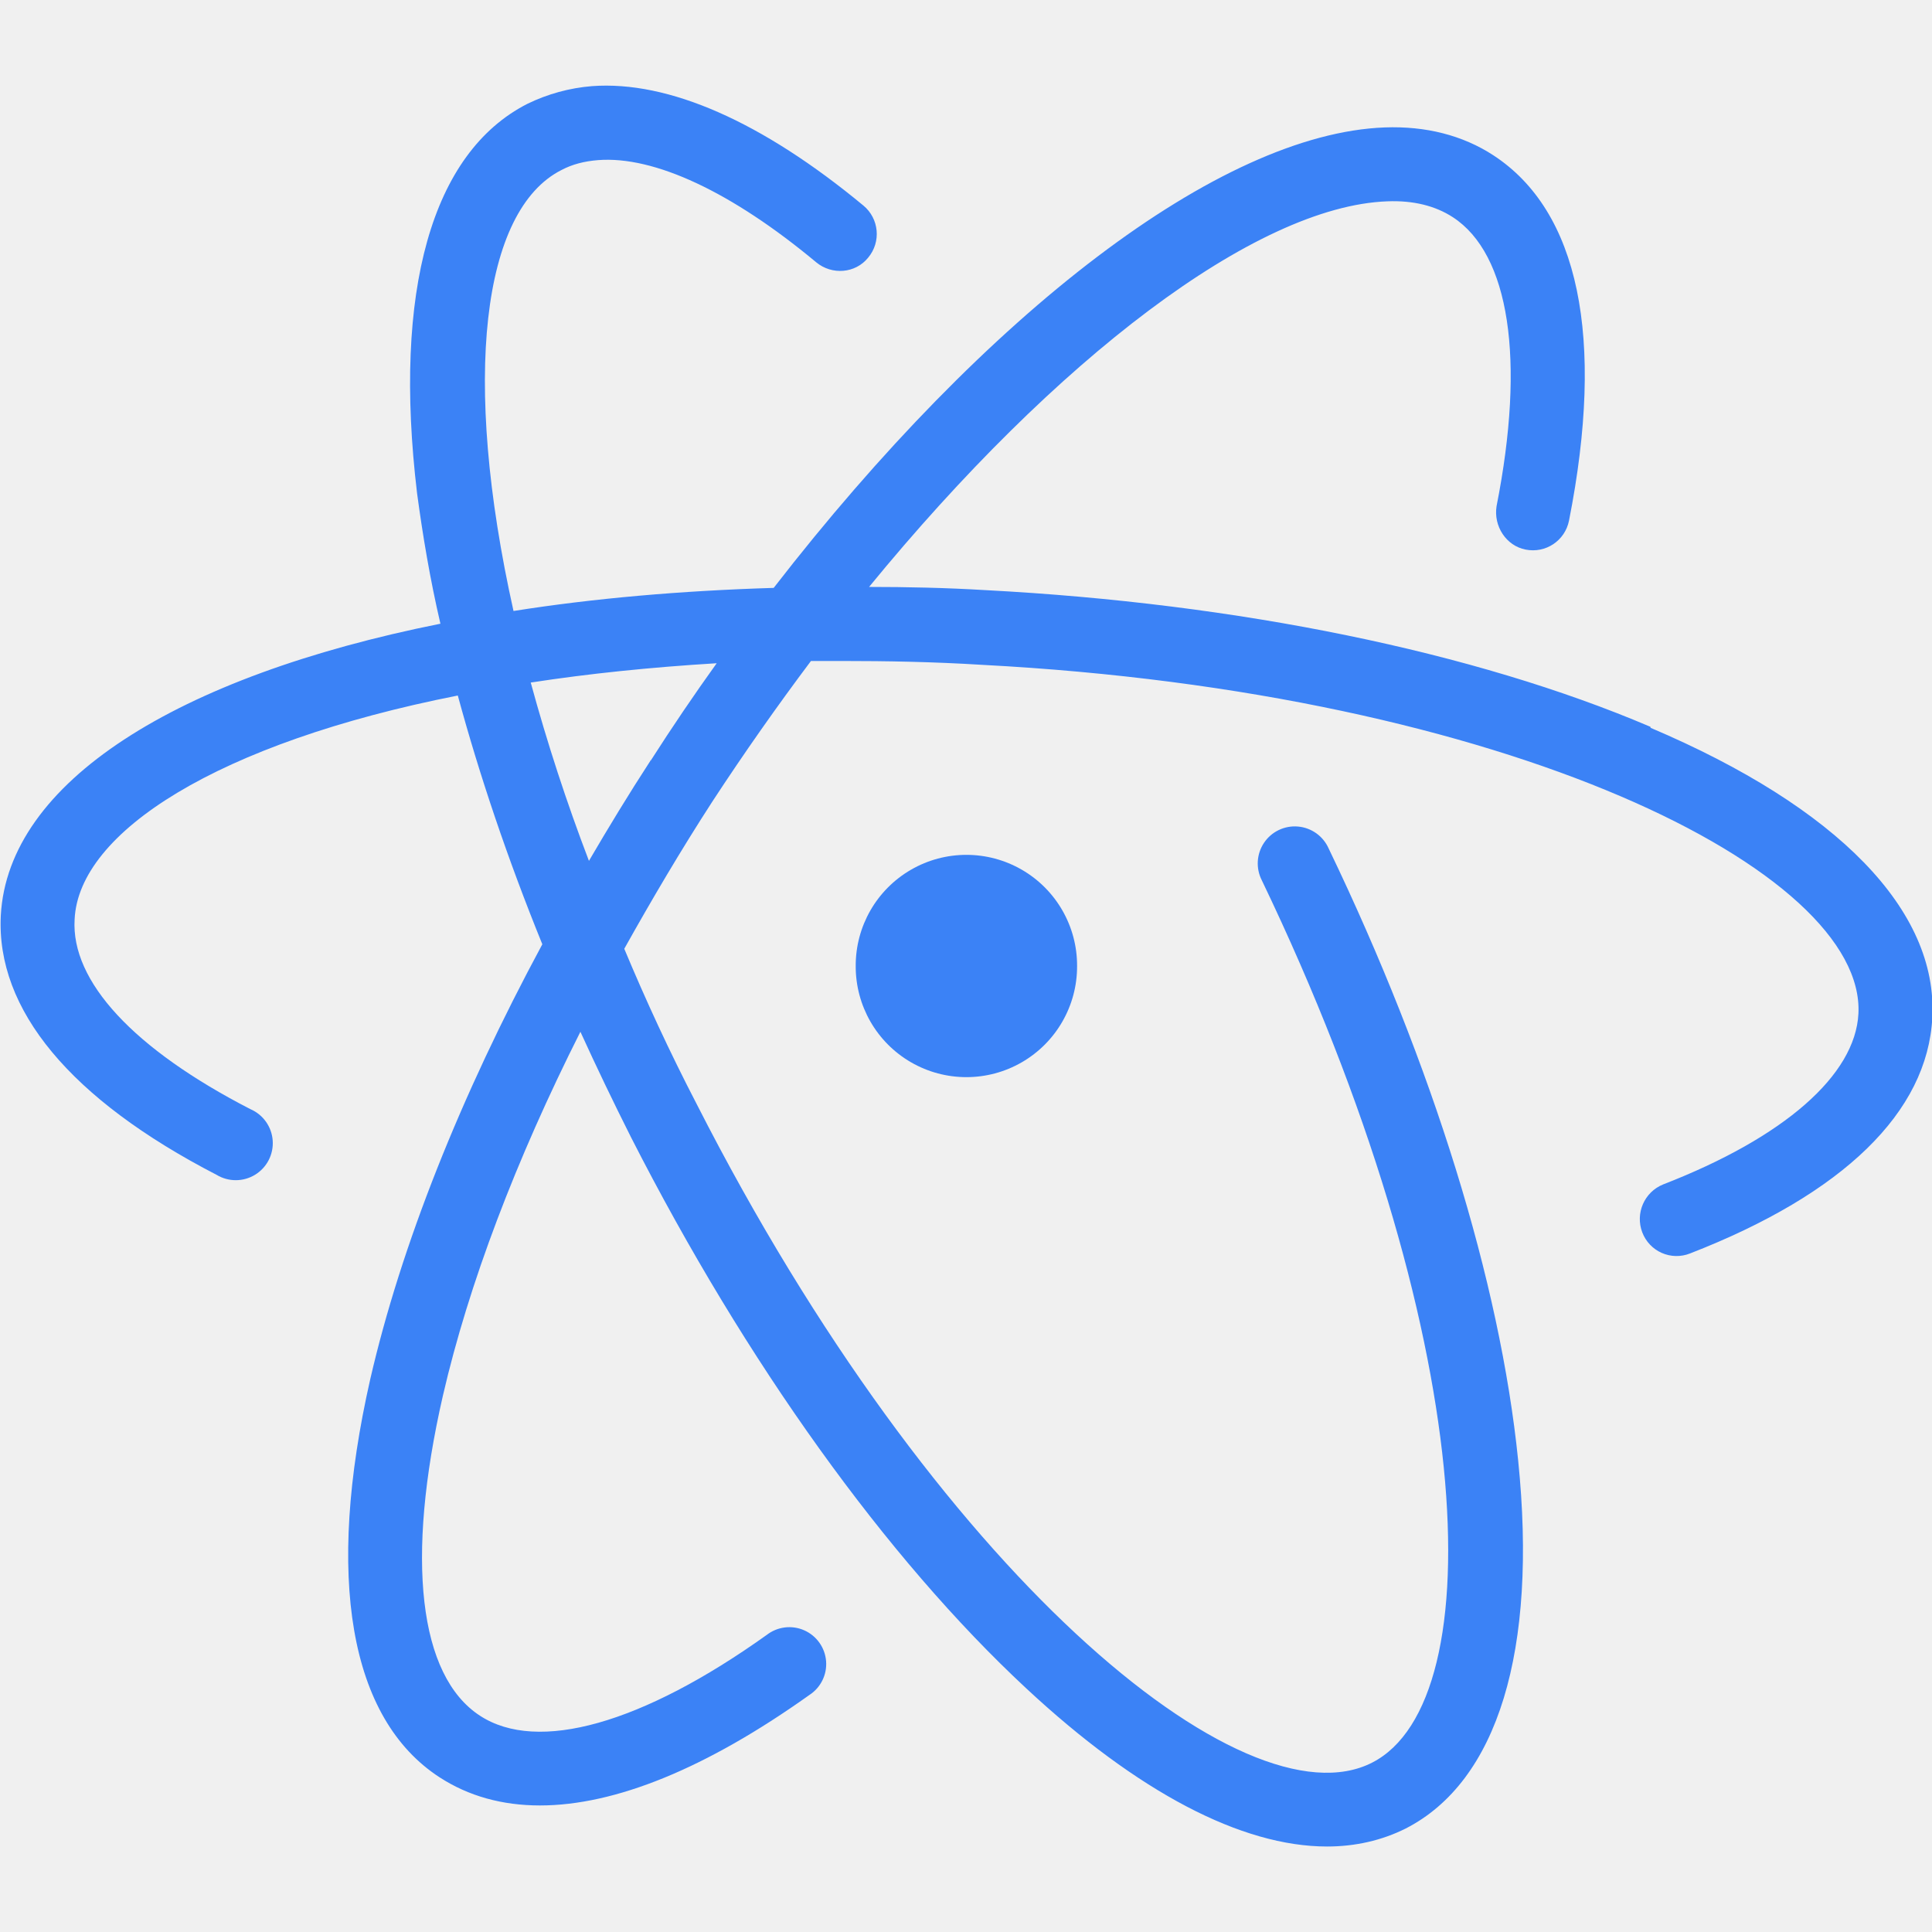
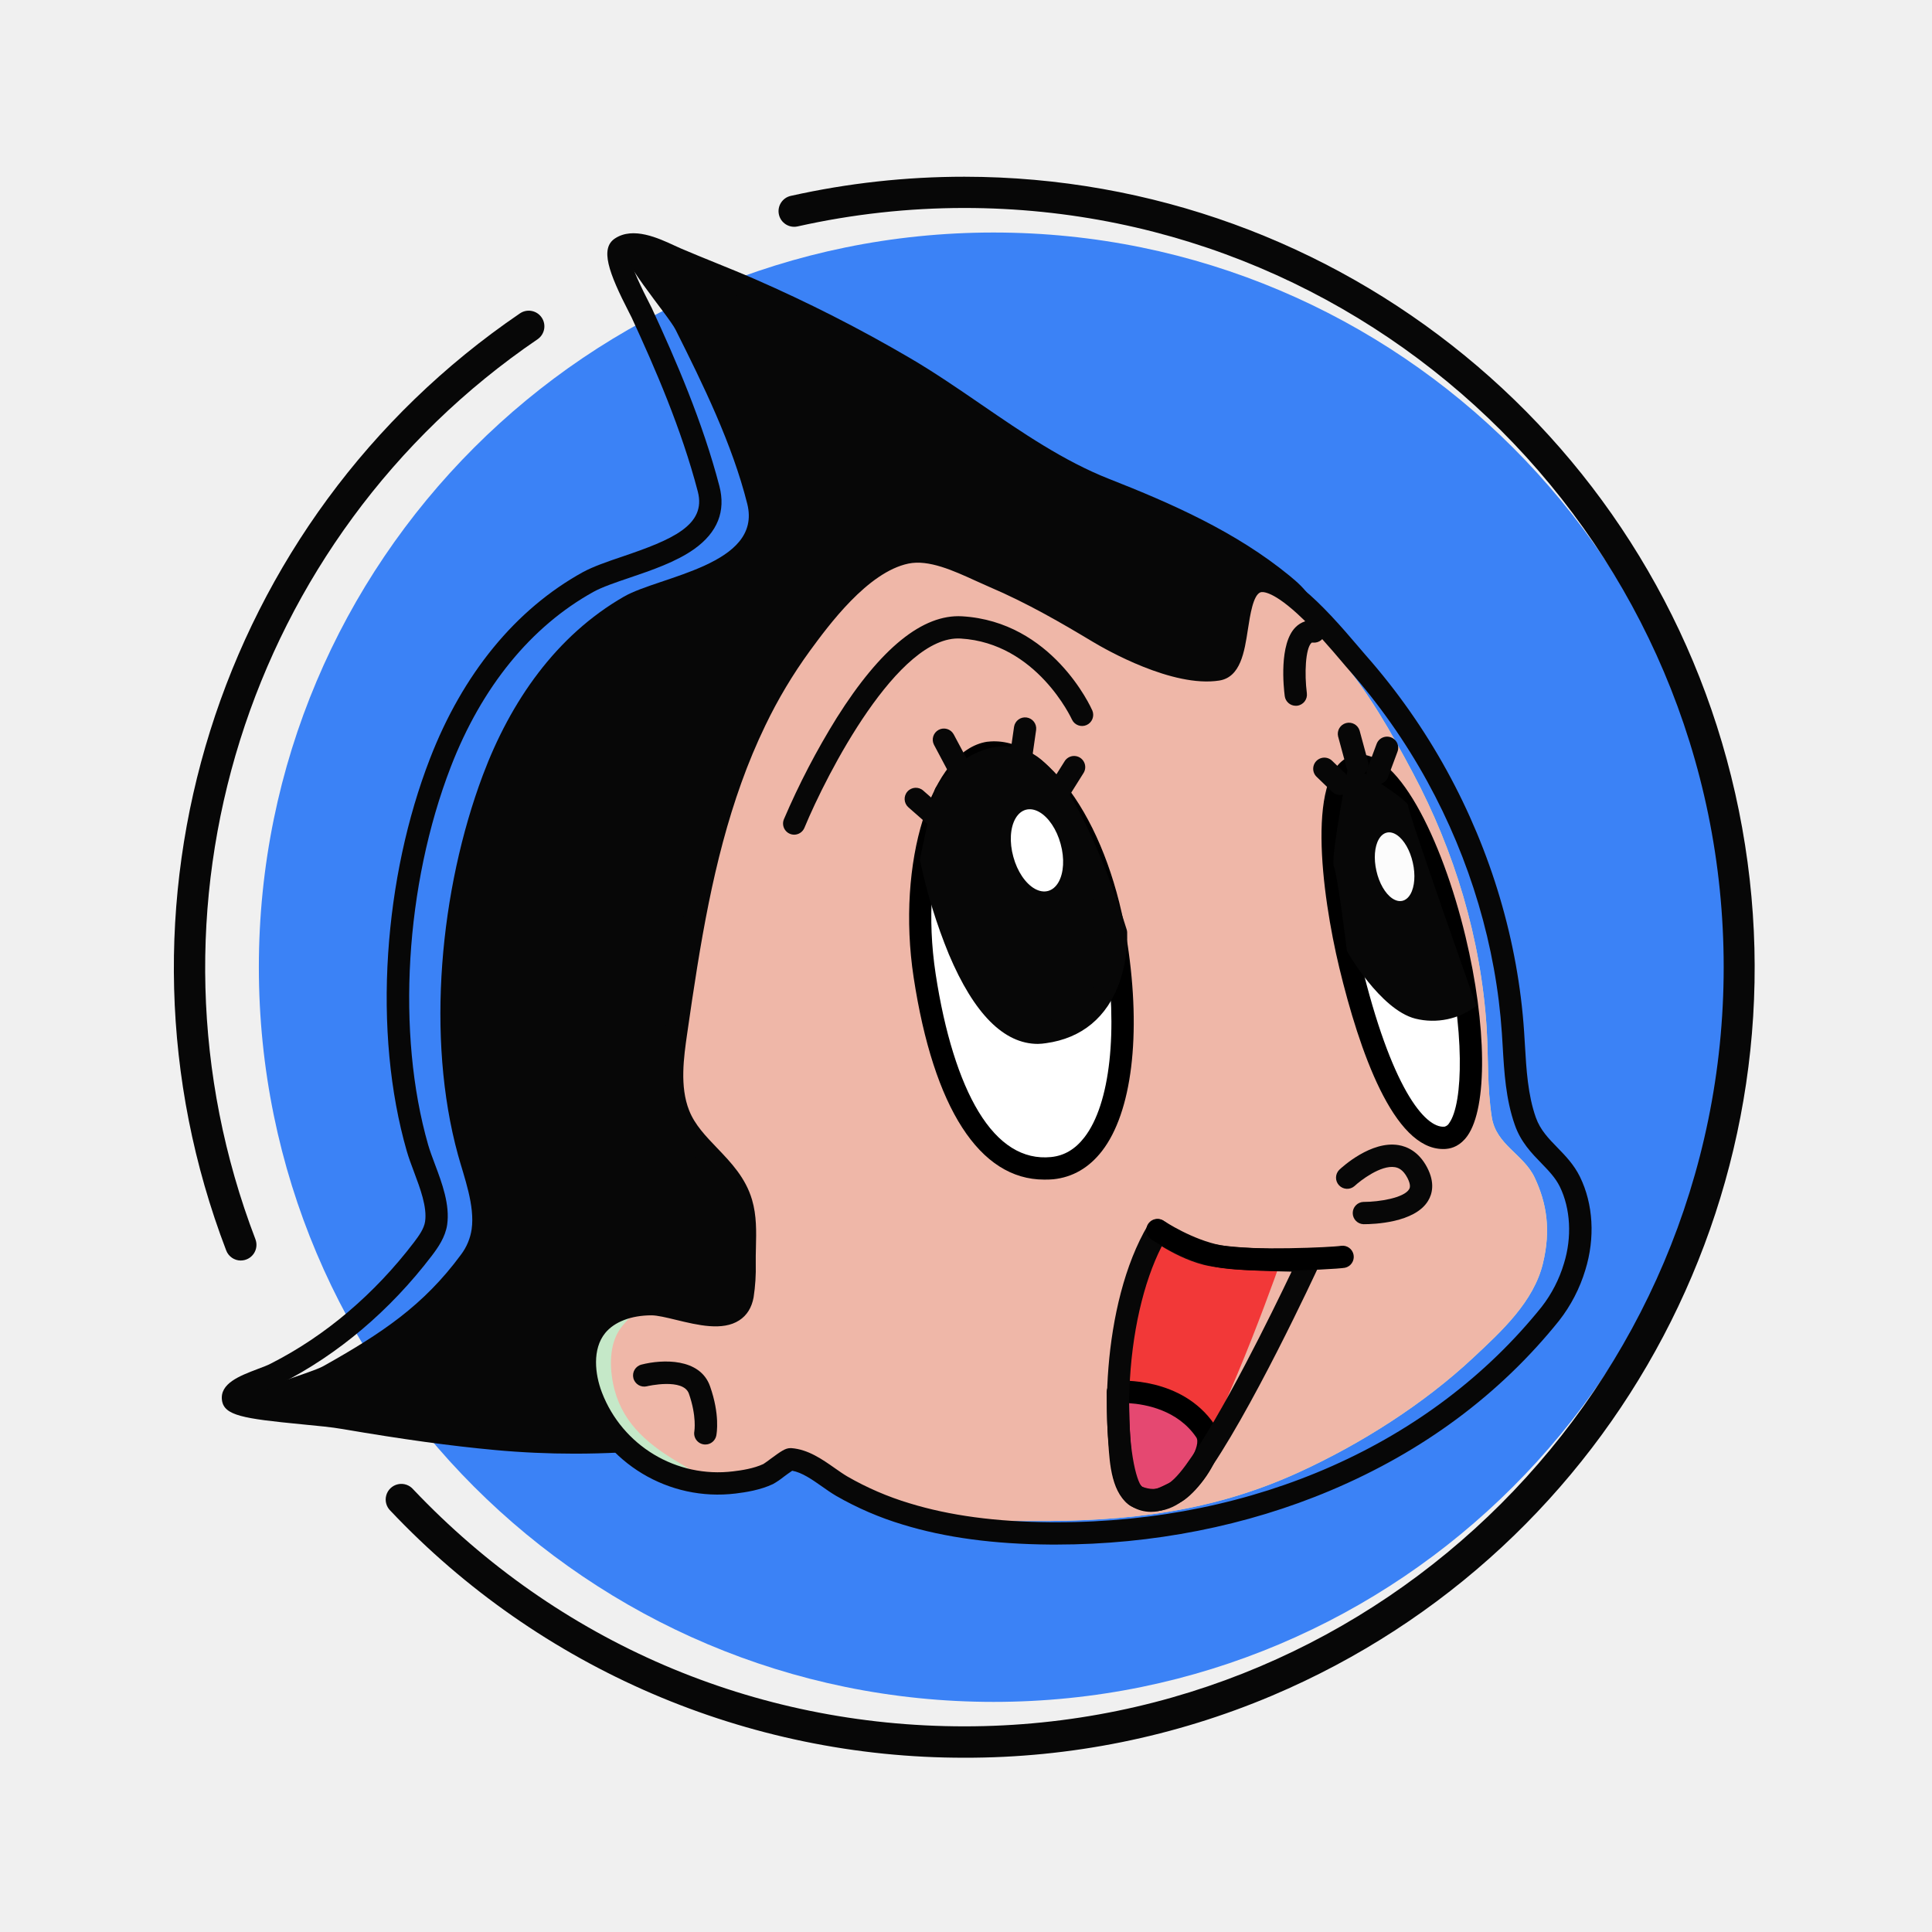
- <svg xmlns="http://www.w3.org/2000/svg" t="1659797854479" class="icon" viewBox="0 0 1024 1024" version="1.1" p-id="2278" width="64" height="64">
-   <path d="M874.496 385.109c-93.141-39.68-218.283-65.28-352-72.32-21.333-1.28-42.112-1.707-61.867-1.707 98.901-120.747 204.885-201.813 274.645-204.373 13.739-0.555 25.387 2.347 34.688 8.363 30.123 19.541 38.613 75.435 23.253 153.173-1.707 10.667 5.12 21.035 15.36 23.04 10.667 2.133 20.907-4.693 23.04-15.36 19.2-97.28 5.12-164.096-40.107-193.621-16.213-10.581-35.84-15.573-57.6-14.763-87.467 3.285-210.773 98.133-323.84 244.053-49.237 1.493-95.573 5.547-137.899 12.245-27.563-123.605-16.64-212.352 25.344-233.685 5.888-3.115 12.16-4.693 19.499-5.291 29.739-2.304 70.827 16.853 115.627 54.187 8.277 6.827 20.736 5.973 27.563-2.56a19.541 19.541 0 0 0-2.56-27.52C403.883 64.427 354.304 42.667 313.771 45.653a95.744 95.744 0 0 0-34.261 9.387c-50.773 25.899-71.253 99.285-58.453 206.421 2.987 22.187 6.827 45.312 12.373 69.12C93.44 358.571 4.267 414.635 0.427 485.205c-2.56 49.92 36.907 97.451 114.347 137.472a19.627 19.627 0 1 0 17.92-34.816C70.827 556.032 37.547 520.107 39.552 487.253c2.133-46.08 75.605-93.44 203.093-118.613 11.52 42.411 26.453 86.699 44.8 131.84-43.435 80.555-74.923 159.872-91.179 230.4-23.893 105.173-11.093 180.053 36.693 211.115 15.36 9.984 33.28 14.933 53.205 14.933 39.893 0 88.192-19.627 142.805-58.539a19.541 19.541 0 1 0-22.613-31.829c-65.877 47.061-121.344 62.805-151.979 42.795-32.427-21.12-39.509-82.901-19.627-169.643 13.653-59.136 38.699-125.013 72.875-192.853 8.533 18.688 17.493 37.376 26.88 56.021 60.8 119.296 135.253 223.019 209.493 292.053 59.136 55.04 114.091 83.755 159.36 83.755 14.933 0 29.013-3.2 41.643-9.515 48.853-24.96 69.973-94.293 59.648-195.2-9.557-94.421-45.227-209.493-100.437-324.267a19.627 19.627 0 1 0-35.413 16.896c114.773 239.019 122.88 434.773 58.453 467.627-67.84 34.688-231.424-100.48-357.973-349.013-14.507-27.947-27.179-55.467-38.4-82.347 14.507-25.941 29.867-52.053 46.72-78.08 16.853-25.771 34.389-50.688 52.224-74.453h16.811c23.04 0 48.043 0.427 73.984 2.048 278.613 14.635 468.267 109.227 464.384 184.917-1.707 32.64-39.424 65.621-103.467 90.453a19.797 19.797 0 0 0-11.093 25.429 19.413 19.413 0 0 0 25.301 11.179c81.28-31.573 125.867-74.923 128.427-125.013 2.987-56.747-49.92-111.36-149.333-153.6v-0.427zM344.747 403.2c-11.52 17.707-22.187 35.285-32.597 53.077a1009.493 1009.493 0 0 1-30.848-94.507c30.421-4.693 63.36-8.107 98.56-10.24-11.947 16.64-23.637 33.877-34.987 51.627v-0.427z" fill="#3b82f6" p-id="2279" />
-   <path d="M512.213 512m-58.667 0a58.667 58.667 0 1 0 117.333 0 58.667 58.667 0 1 0-117.333 0Z" fill="#3b82f6" p-id="2280" />
+ <svg xmlns="http://www.w3.org/2000/svg" t="1662476987830" class="icon" viewBox="0 0 1024 1024" version="1.1" p-id="2154" id="mx_n_1662476987834" width="200" height="200">
+   <path d="M526.6 512.64m-389.4 0a389.4 389.4 0 1 0 778.8 0 389.4 389.4 0 1 0-778.8 0Z" fill="#3b82f6" p-id="2155" data-spm-anchor-id="a313x.7781069.0.i24" class="selected" />
+   <path d="M127.64 668.11a8.3 8.3 0 0 1-7.74-5.32 419.5 419.5 0 0 1 155.67-496.68 8.29 8.29 0 1 1 9.34 13.71 402.91 402.91 0 0 0-149.53 477 8.3 8.3 0 0 1-7.74 11.27zM511.18 931.63A417.84 417.84 0 0 1 207 800.79a8.29 8.29 0 1 1 12-11.41C295.83 870.42 399.58 915 511.18 915c221.89 0 402.41-180.52 402.41-402.41S733.07 110.23 511.18 110.23a404.83 404.83 0 0 0-88.43 9.77 8.29 8.29 0 1 1-3.63-16.18 421.44 421.44 0 0 1 92.06-10.15 419.1 419.1 0 0 1 163.1 805.03 416.38 416.38 0 0 1-163.1 32.93z" fill="#070707" p-id="2156" />
+   <path d="M358.07 174.75c14.58 29.1 30 60.49 38 92.31 8.11 32.45-46.51 38.33-65.34 49.15-36 20.68-60.16 55.58-74.84 94.71-22.7 60.52-30.22 139.09-13.13 201.23 3.22 11.71 9 26.75 7.23 39.34a29.47 29.47 0 0 1-5.67 13.51c-19.83 26.94-42 41.7-72.89 59.05-7 4-44.05 13.72-43.26 19.66s60.06 6.68 77.32 9.69c25.4 4.43 50.91 8.32 76.58 10.7 78.16 7.25 150.16-9 225.15-30.54l171.12-309.7c3.51-13.16 6.55-26.48 9.2-39.85 3.26-16.48 11.23-41.61 2.19-57-2.45-4.17-6-7.48-9.7-10.57-26.34-22.32-57.81-36.66-89.3-49.39-36.68-14.84-67.36-42.83-101.14-63.28A720.77 720.77 0 0 0 411.85 163c-12.26-5.51-24.76-10.39-37-15.81-7.14-3.15-35.86-22-43.55-16.75-5.67 3.84 22.91 36.62 26.77 44.31z" fill="#070707" p-id="2157" />
+   <path d="M304.45 770.47c-13.89 0-27.85-0.62-42-1.92-23.79-2.2-48.74-5.63-80.91-11.13-5.64-1-13.53-1.73-21.88-2.54-30.78-3-40.82-4.62-42-12.64-1.27-9 9.4-13 18.81-16.6 2.78-1.05 5.41-2 7.23-3 28.65-14.55 54.83-36.76 75.73-64.21 2.67-3.51 5.33-7.25 5.88-11 1.12-7.64-2.58-17.5-5.84-26.19-1.48-3.93-2.87-7.64-3.9-11.24-8.9-31-12.31-67.19-9.83-104.71 2.38-36.14 10-71.8 22.12-103.11 17.37-45 45.38-79.2 81-98.89 5.51-3 13-5.6 21-8.29 26.34-8.93 44.63-16.63 40-34.44-8.68-33.21-22.62-65.32-35.12-92.36-0.22-0.47-0.67-1.33-1.26-2.48-11.05-21.47-15.52-34.1-7.5-39.36 9.64-6.33 22.85-0.21 31.59 3.83 1.25 0.58 2.42 1.12 3.45 1.56 6 2.56 12.11 5.05 18.06 7.46 6.87 2.79 14 5.67 20.92 8.69a780.52 780.52 0 0 1 82.38 41.92c12.94 7.58 25.59 16.26 37.82 24.65 21.47 14.72 43.67 29.95 67.76 39.41 32.84 12.9 67.14 28 95.51 51.27 3.91 3.2 8.35 7.06 11.52 12.24 9.3 15.22 4.39 36.59 0.45 53.75-0.68 3-1.32 5.75-1.84 8.29-2.86 14.13-6.1 27.85-9.64 40.78l-0.2 0.72-0.37 0.65L503.3 737.37l-2.36 0.65c-70.52 19.39-132.65 32.45-196.49 32.45zM133.27 739.7c7.12 1.45 19.36 2.64 27.52 3.43 8.57 0.83 16.67 1.62 22.73 2.65 31.86 5.45 56.53 8.84 80 11 76.71 7.08 148.31-6.63 231.93-29.51l177.29-310.85c3.39-12.46 6.5-25.68 9.26-39.29 0.55-2.7 1.2-5.56 1.9-8.6 3.46-15.07 7.77-33.83 1-44.95-2.2-3.6-5.76-6.67-8.92-9.25-25.6-21-55.43-34.92-92.34-49.42-25.35-10-48.11-25.57-70.12-40.66-12.06-8.27-24.53-16.82-37.11-24.2a768.74 768.74 0 0 0-81.13-41.28c-6.81-3-13.84-5.82-20.64-8.58-6-2.43-12.2-4.95-18.28-7.55-1.13-0.48-2.39-1.07-3.76-1.7-5.07-2.35-14.12-6.54-18.85-5.25 0.49 5.26 7.18 18.75 10.22 24.65 0.71 1.39 1.19 2.31 1.48 2.93 12.72 27.5 26.92 60.22 35.83 94.33 3.49 13.37-1 24.6-13.29 33.38-9.63 6.86-22.75 11.31-34.32 15.24-7.44 2.52-14.48 4.91-19.06 7.44-33.15 18.34-59.32 50.43-75.69 92.81-24.21 62.7-28.9 141.32-12 200.29 0.9 3.14 2.22 6.64 3.61 10.35 3.77 10 8 21.41 6.47 32.07-1 6.52-4.72 11.9-8.17 16.43-22 28.87-49.56 52.24-79.78 67.59a88.37 88.37 0 0 1-8.4 3.49c-1.97 0.77-4.93 1.89-7.38 3.01z" fill="#070707" p-id="2158" />
+   <path d="M398 381.94a321.63 321.63 0 0 0-12.58 30.88c-15 42.95-21.89 88.36-28.29 133.5-2.06 14.55-4 29.9 1.27 43.52 7.06 18.26 26.35 27.1 31.82 46.42 2.52 8.92 1.75 18.43 1.6 27.73-0.11 7 0.14 14.15-1.1 21.08-3.63 20.44-33.72 4.69-46.52 4.75-10.42 0.05-21.53 3.22-28.11 11.59-8 10.11-7.15 25-2.66 37.1 6.94 18.73 21.88 34.1 40.05 41.19a67.77 67.77 0 0 0 32.89 4c5.71-0.71 12-1.91 17.29-4.48 1.91-0.94 10-7.88 11.37-7.78 9.68 0.72 18.2 9.33 26.15 14.11a151.91 151.91 0 0 0 32.78 14.53c23.87 7.52 48.24 5.94 73.14 6.07 50.32 0.27 95.14-4.73 141.24-25.78 32.8-15 66.3-36.18 92.75-61 15-14 31.77-29.46 36.67-49.66 4.3-17.69 2.09-31.88-4.37-45.59-5.84-12.37-20.33-17.25-22.68-31.82-2.5-15.52-1.78-31.87-2.75-47.45-3-47.33-17-93.63-39.07-135.11-11.34-21.35-23.73-43.2-39.34-61.45-7.92-9.26-35.09-46.53-47.17-37.38-10.53 8 6.45 40.46-28.3 43.54-18.52 1.64-45.76-10.27-60.77-19.55-17-10.5-34.21-20.75-53.42-29.16-12.78-5.6-30-15.72-44.65-12.51-22 4.81-41.47 31-53.94 48.53a261.24 261.24 0 0 0-23.3 40.18z" fill="#C5E8C8" p-id="2159" />
+   <path d="M398 381.94a321.63 321.63 0 0 0-12.58 30.88c-15 42.95-21.89 88.36-28.29 133.5-2.06 14.55-4 29.9 1.27 43.52 7.06 18.26 26.35 27.1 31.82 46.42 2.52 8.92 1.75 18.43 1.6 27.73-0.11 7 0.14 14.15-1.1 21.08-3.63 20.44-25 6.36-37.79 6.43-10.42 0.05-16.94 3.43-23.5 11.82-6 7.61-6.63 19.07-4.52 29.81 3.85 19.6 16.92 31.34 33.66 41.35 10.27 6.15 16.71 10.61 27.79 9.23 5.71-0.71 12-1.91 17.29-4.48 1.91-0.94 10-7.88 11.37-7.78 9.68 0.72 18.2 9.33 26.15 14.11a151.91 151.91 0 0 0 32.78 14.53c23.87 7.52 48.24 5.94 73.14 6.07 50.32 0.27 95.14-4.73 141.24-25.78 32.8-15 66.3-36.18 92.75-61 15-14 31.77-29.46 36.67-49.66 4.3-17.69 2.09-31.88-4.37-45.59-5.84-12.37-20.33-17.25-22.68-31.82-2.5-15.52-1.78-31.87-2.75-47.45-3-47.33-17-93.63-39.07-135.11-11.34-21.35-23.73-43.2-39.34-61.45-7.92-9.26-35.09-46.53-47.17-37.38-10.53 8 6.45 40.46-28.3 43.54-18.52 1.64-45.76-10.27-60.77-19.55-17-10.5-34.21-20.75-53.42-29.16-12.78-5.6-30-15.72-44.65-12.51-22 4.81-41.47 31-53.94 48.53A261.24 261.24 0 0 0 398 381.94z" fill="#EFB7A8" p-id="2160" />
+   <path d="M559.93 818.65h-3c-30.35-0.23-56-3.7-78.48-10.6a167.42 167.42 0 0 1-35.31-15.23c-2.53-1.48-5.07-3.26-7.53-5-5.19-3.64-10.54-7.39-15.72-8.3-1.27 0.83-3.35 2.36-4.59 3.28a40.27 40.27 0 0 1-5.61 3.79c-6.71 3.17-14.49 4.36-19.76 5a77.71 77.71 0 0 1-82-49.36c-6.32-16.44-5-32.56 3.6-43.13 9.68-11.93 25.29-13.74 33.72-13.76h0.05c4.42 0 9.93 1.33 15.75 2.74 8.32 2 19.72 4.77 24.27 1.81 0.79-0.51 1.89-1.52 2.4-4.35a92 92 0 0 0 1-16v-4.27c0-1.42 0.06-3 0.1-4.5 0.19-7.69 0.38-15-1.59-21.62-2.62-8.9-9-15.54-15.71-22.56-6.52-6.82-13.32-13.91-17.22-23.59-6.27-15.63-3.79-32.91-1.79-46.79 7-48.93 14.1-92.88 29.31-135.28A323 323 0 0 1 395 379.31a265.77 265.77 0 0 1 24.62-41.22c17.38-23.61 36.53-46.09 59.45-50.93 14.57-3.05 30.32 4.16 43 9.94 2.44 1.12 4.75 2.17 6.92 3.09 21 8.93 40 20.07 56.25 29.82 17.23 10.35 43.06 21.54 59.17 19 2.76-0.43 4.37-10.94 5.33-17.22 1.8-11.72 3.83-25 14.15-28.93 15.53-5.9 37.22 17.63 56.32 40.16 1.45 1.71 2.67 3.15 3.6 4.2a340.19 340.19 0 0 1 43 61.16c23.65 43 37.84 90.87 41 138.47 0.16 2.33 0.29 4.69 0.43 7 0.76 13 1.55 26.49 5.79 38.46 2.33 6.58 6.72 11.1 11.38 15.88 4.33 4.45 8.81 9.06 12 15.54 7.06 14.44 8.1 32.43 2.85 49.38a81.9 81.9 0 0 1-13.91 26.87c-31.37 39.05-72.1 69.31-121 89.95-44.52 18.84-94.72 28.72-145.42 28.72z m-141-51.11h0.52c8.84 0.66 16.37 5.93 23 10.59 2.37 1.66 4.6 3.22 6.71 4.46A155.71 155.71 0 0 0 482 796.75c21.34 6.56 45.91 9.85 75.1 10.08h3c105.11 0 198.66-41.51 257-114.16a70 70 0 0 0 11.83-23c4.31-13.89 3.49-29.1-2.18-40.69-2.34-4.79-6-8.53-9.84-12.5-5.08-5.23-10.85-11.15-14-20.18-4.8-13.55-5.64-27.86-6.45-41.71-0.14-2.33-0.27-4.65-0.43-6.95-3.08-45.89-16.77-92.08-39.59-133.56a328.42 328.42 0 0 0-41.49-59c-1-1.1-2.24-2.6-3.76-4.38-5.48-6.46-14.64-17.27-23.75-25.56-14-12.72-18.85-11.39-19.36-11.2-3.88 1.47-5.49 12-6.67 19.67-1.82 11.88-3.88 25.34-15.2 27.1-24.79 3.86-60.22-16.47-67.07-20.58-15.88-9.54-34.52-20.44-54.8-29.07-2.3-1-4.68-2.07-7.2-3.22-11.67-5.33-24.89-11.38-35.65-9.13-21.65 4.53-42.35 32.78-52.3 46.36a253.92 253.92 0 0 0-23.52 39.38 311 311 0 0 0-12.73 30.43c-14.84 41.36-21.79 84.69-28.73 133-1.8 12.48-4 28 1.06 40.71 3 7.59 8.76 13.56 14.81 19.88 7.41 7.74 15.07 15.74 18.51 27.4 2.49 8.44 2.27 17 2.07 25.25 0 1.46-0.07 2.92-0.09 4.38s0 2.76 0 4.14a102.28 102.28 0 0 1-1.15 18c-1 5.43-3.53 9.52-7.58 12.15-8.82 5.75-21.93 2.57-33.5-0.23-5.12-1.24-10-2.41-13-2.41-10.79 0-19.75 3.45-24.58 9.39-6.92 8.53-5.44 21.83-1.75 31.44a65.9 65.9 0 0 0 69.61 41.86c4.43-0.52 10.89-1.49 16-3.89 0.61-0.35 2.47-1.73 3.71-2.65 5.67-4.16 7.92-5.76 10.58-5.76z" fill="#070707" p-id="2161" />
+   <path d="M373.82 765.62a5.91 5.91 0 0 1-5.8-7s1.33-7.92-2.89-19.95c-2.95-8.39-22-4-22.23-3.92a5.91 5.91 0 0 1-2.9-11.49c11-2.83 31-3.6 36.32 11.45s3.55 25 3.34 26.14a5.91 5.91 0 0 1-5.84 4.77zM420.94 442.4a5.91 5.91 0 0 1-5.46-8.16 398.45 398.45 0 0 1 28.05-53.85c23.24-36.88 45.57-54.94 66.38-53.74 47.64 2.79 68.22 48 69.08 50a5.91 5.91 0 0 1-10.8 4.79c-0.18-0.4-18.62-40.59-59-43-33.15-2-71 71.74-82.82 100.3a5.91 5.91 0 0 1-5.43 3.66zM686.79 374.08a5.91 5.91 0 0 1-5.85-5.14c-0.59-4.55-3.1-27.69 5.72-36.49a12.44 12.44 0 0 1 10.82-3.57 5.91 5.91 0 0 1-1.56 11.71c-0.61-0.08-0.71 0-0.91 0.23-3.07 3.05-3.69 16.22-2.35 26.6a5.91 5.91 0 0 1-5.1 6.62 6 6 0 0 1-0.77 0.04zM722.93 648.85h-0.29a5.91 5.91 0 0 1 0-11.81h0.2c8.1 0 21.22-2.11 24-6.68 0.3-0.5 1.23-2-0.9-6.09-2.34-4.46-4.89-5.36-6.61-5.65-7.41-1.24-18.19 7-21.39 10a5.91 5.91 0 0 1-8.11-8.59c1.69-1.6 16.92-15.51 31.42-13.1 4.47 0.74 10.72 3.4 15.14 11.81 4.33 8.25 2.68 14.19 0.53 17.72-7.05 11.69-28.92 12.39-33.99 12.39z" fill="#070707" p-id="2162" />
+   <path d="M591.73 500.9c9.27 60.78-0.81 114.79-34 118.18-36.6 3.73-58.34-41.15-67.61-101.93s9.88-114.48 34-118.15c27.2-3.25 58.34 41.12 67.61 101.9z" fill="#FFFFFF" p-id="2163" />
+   <path d="M553.41 625.21c-34.12 0-58.58-37.75-69.16-107.17-9.28-60.82 9.31-120.36 39-124.91h0.2c15.64-1.85 32 8.64 46.12 29.53 13.52 20 23.47 47.51 28 77.38 7.39 48.43 2.35 89.55-13.47 110-6.88 8.89-15.57 13.93-25.81 15a48.24 48.24 0 0 1-4.88 0.17z m-28.49-220.38c-18.11 2.94-38.23 50.9-29 111.43 4.74 31.06 12.61 56.29 22.76 73 10.6 17.42 23.53 25.48 38.41 24 7-0.71 12.78-4.13 17.67-10.45 13.67-17.65 17.93-56.34 11.13-101-4.3-28.18-13.58-53.95-26.14-72.55-11.3-16.76-23.99-25.65-34.83-24.43z" fill="" p-id="2164" />
+   <path d="M493.58 455.65s19.41 97 60 91.49 37.92-52.64 37.92-52.64-23.42-76.63-46.8-89.61-43.59 15.47-43.59 15.47z" fill="#070707" p-id="2165" />
+   <path d="M550.09 553.29c-18 0-33.88-16-47.18-47.51a286.33 286.33 0 0 1-15.13-49 5.91 5.91 0 0 1 0-2.39l7.54-35.29a5.91 5.91 0 0 1 1-2.19c8.05-11.33 29.13-29.51 51.27-17.22 24.74 13.74 47.11 85 49.58 93a5.89 5.89 0 0 1 0.25 1.39 75.14 75.14 0 0 1-4.05 26.54c-6.54 18.53-20 29.69-39 32.29a31.68 31.68 0 0 1-4.28 0.38z m-50.48-97.61c5.46 26.26 24.86 89.46 53.18 85.6 14.47-2 24.37-10.23 29.41-24.52a63.85 63.85 0 0 0 3.42-21.27c-6.57-21.24-26.54-75.85-43.79-85.43-16.44-9.13-31.83 8.55-35.22 12.83z" fill="#070707" p-id="2166" />
+   <path d="M537.091 454.141a22.19 12.99 74.66 1 0 25.054-6.873 22.19 12.99 74.66 1 0-25.054 6.873Z" fill="#FFFFFF" p-id="2167" />
+   <path d="M485.4 423.48l12.27 10.77M497.66 440.15a5.88 5.88 0 0 1-3.89-1.47l-12.27-10.76a5.91 5.91 0 0 1 7.8-8.92l12.27 10.77a5.91 5.91 0 0 1-3.9 10.35zM500.18 391.91l8.82 16.51M509 414.33a5.91 5.91 0 0 1-5.22-3.12L495 394.69a5.91 5.91 0 0 1 10.42-5.57l8.82 16.51a5.91 5.91 0 0 1-5.21 8.69zM543.32 386.04l-2.65 18.53M540.68 410.48a5.91 5.91 0 0 1-5.86-6.74l2.65-18.53a5.91 5.91 0 0 1 11.7 1.67l-2.65 18.53a5.91 5.91 0 0 1-5.84 5.07zM569.16 406.76l-8.54 13.6M560.62 426.27a5.91 5.91 0 0 1-5-9l8.53-13.6a5.91 5.91 0 1 1 10 6.28l-8.53 13.6a5.9 5.9 0 0 1-5 2.72z" fill="#070707" p-id="2168" />
+   <path d="M771 497.71c13.08 54.39 11.31 103.81-4.81 105.34-19.35 1.84-37.49-37.11-50.58-91.51s-12.55-101.68 3.19-105.47 39.14 37.24 52.2 91.64z" fill="#FFFFFF" p-id="2169" />
+   <path d="M764.85 609c-26.26 0-44.34-51.93-55-96.1-9.36-38.89-18.29-106.38 7.56-112.59 22.51-5.41 46.86 44.2 59.32 96 11.35 47.19 11.76 90.69 1 105.77-3.66 5.13-8 6.55-11 6.83-0.6 0.09-1.25 0.09-1.88 0.09zM721 411.73a3.38 3.38 0 0 0-0.8 0.09c-7.63 1.84-13.76 36.27 1.17 98.34 15.83 65.83 33.76 88 44.27 87a3.94 3.94 0 0 0 2.49-1.94c7.45-10.44 8.42-49.26-2.86-96.14-14.18-58.96-35.71-87.35-44.27-87.35z" fill="" p-id="2170" />
+   <path d="M713.92 504.12s17.54 31 36.2 35.77a38 38 0 0 0 32.37-6.74s-36.4-103-36.16-106.16-31.43-22.43-31.43-22.43-9.9 50.3-7.9 54.78 6.92 44.78 6.92 44.78z" fill="#070707" p-id="2171" />
+   <path d="M729.523 461.561a18.43 9.89 77.25 1 0 19.292-4.365 18.43 9.89 77.25 1 0-19.292 4.365Z" fill="#FCFCFC" p-id="2172" />
+   <path d="M710.23 421.37a5.89 5.89 0 0 1-4.1-1.65l-8.13-7.84a5.91 5.91 0 1 1 8.19-8.51l8.14 7.84a5.91 5.91 0 0 1-4.1 10.16zM719.41 411.26a5.91 5.91 0 0 1-5.7-4.36l-4.5-16.62a5.91 5.91 0 0 1 11.4-3.09l4.5 16.62a5.91 5.91 0 0 1-5.71 7.45z" fill="#070707" p-id="2173" />
+   <path d="M730.17 415.69a5.91 5.91 0 0 1-5.53-8l4.94-13.26a5.91 5.91 0 1 1 11.07 4.13l-4.94 13.26a5.91 5.91 0 0 1-5.54 3.87z" fill="#070707" p-id="2174" />
+   <path d="M611.94 649.66s10.86 9.25 22.43 12.48c12.63 3.53 45.63 2.93 45.63 2.93s-27.8 80.73-49.16 114.24c-7.63 12-18.63 18.87-29.94 13.86s-14.34-94.59 11.04-143.51z" fill="#F23838" p-id="2175" />
+   <path d="M592.5 737.76s30.76-2.3 46.37 20.62C646 768.5 628.25 788.55 623 791s-11.9 7.2-20.19 2.36-8.87-20.41-9.58-31.13-0.73-24.47-0.73-24.47z" fill="#E54871" p-id="2176" />
+   <path d="M610 801.32a19.94 19.94 0 0 1-10.21-2.88c-10.59-6.18-11.63-22.37-12.39-34.19l-0.11-1.65c-0.72-10.78-0.73-24.28-0.73-24.85a5.91 5.91 0 0 1 5.47-5.89c1.4-0.1 34.37-2.26 51.7 23.19 1.9 2.7 3.82 7.52 1.88 14.75-2.92 10.87-14.3 23.83-20.17 26.54-0.66 0.3-1.35 0.65-2.06 1-3.23 1.66-7.86 3.98-13.38 3.98z m-11.57-57.6c0.07 4.92 0.24 12 0.65 18.1l0.11 1.67c0.52 8.13 1.4 21.74 6.56 24.74 4.17 2.44 7.4 1 12.31-1.44 0.84-0.42 1.65-0.83 2.43-1.19 2.49-1.27 11.78-11.06 13.78-19.18 0.52-2.11 0.43-3.67-0.26-4.65-9.81-14.44-26.82-17.48-35.55-18.05z" fill="" p-id="2177" />
+   <path d="M611.29 801a29.25 29.25 0 0 1-10.65-2.15c-3.78-1.47-6.69-5.32-8.91-11.78-8.44-24.52-8.45-95.56 16.85-138a5.91 5.91 0 0 1 8.57-1.74c0.12 0.09 11.86 8.62 23.85 11.61 13.67 3.42 52.45 3.29 52.84 3.29a5.91 5.91 0 0 1 5.36 8.38c-1.51 3.26-37.17 80.25-61.35 113.12-6.18 8.4-14.53 17.27-26.56 17.27z m-6.09-13.05c8.6 3.23 14.69 0.26 23.15-11.24C647.27 751 674.52 695.1 684.58 674c-12.89-0.18-35.71-0.89-46.45-3.58-8.78-2.2-17.13-6.66-22.38-9.87-9.8 19.23-16 46.36-17.12 75.66-1.2 30.86 3.71 48.98 6.58 51.73z m0.11 0.1z" fill="#070707" p-id="2178" />
+   <path d="M675.56 673.48c-11.68 0-23.38-0.46-30.68-1.85-17.48-3.32-33.83-14.2-34.52-14.66a5.91 5.91 0 1 1 6.58-9.81c0.31 0.21 15.17 10 30.14 12.86 15.93 3 59.25 1.08 63.7 0.29a5.91 5.91 0 0 1 2.07 11.63c-2.95 0.53-20.09 1.54-37.29 1.54z" fill="" p-id="2179" />
</svg>
